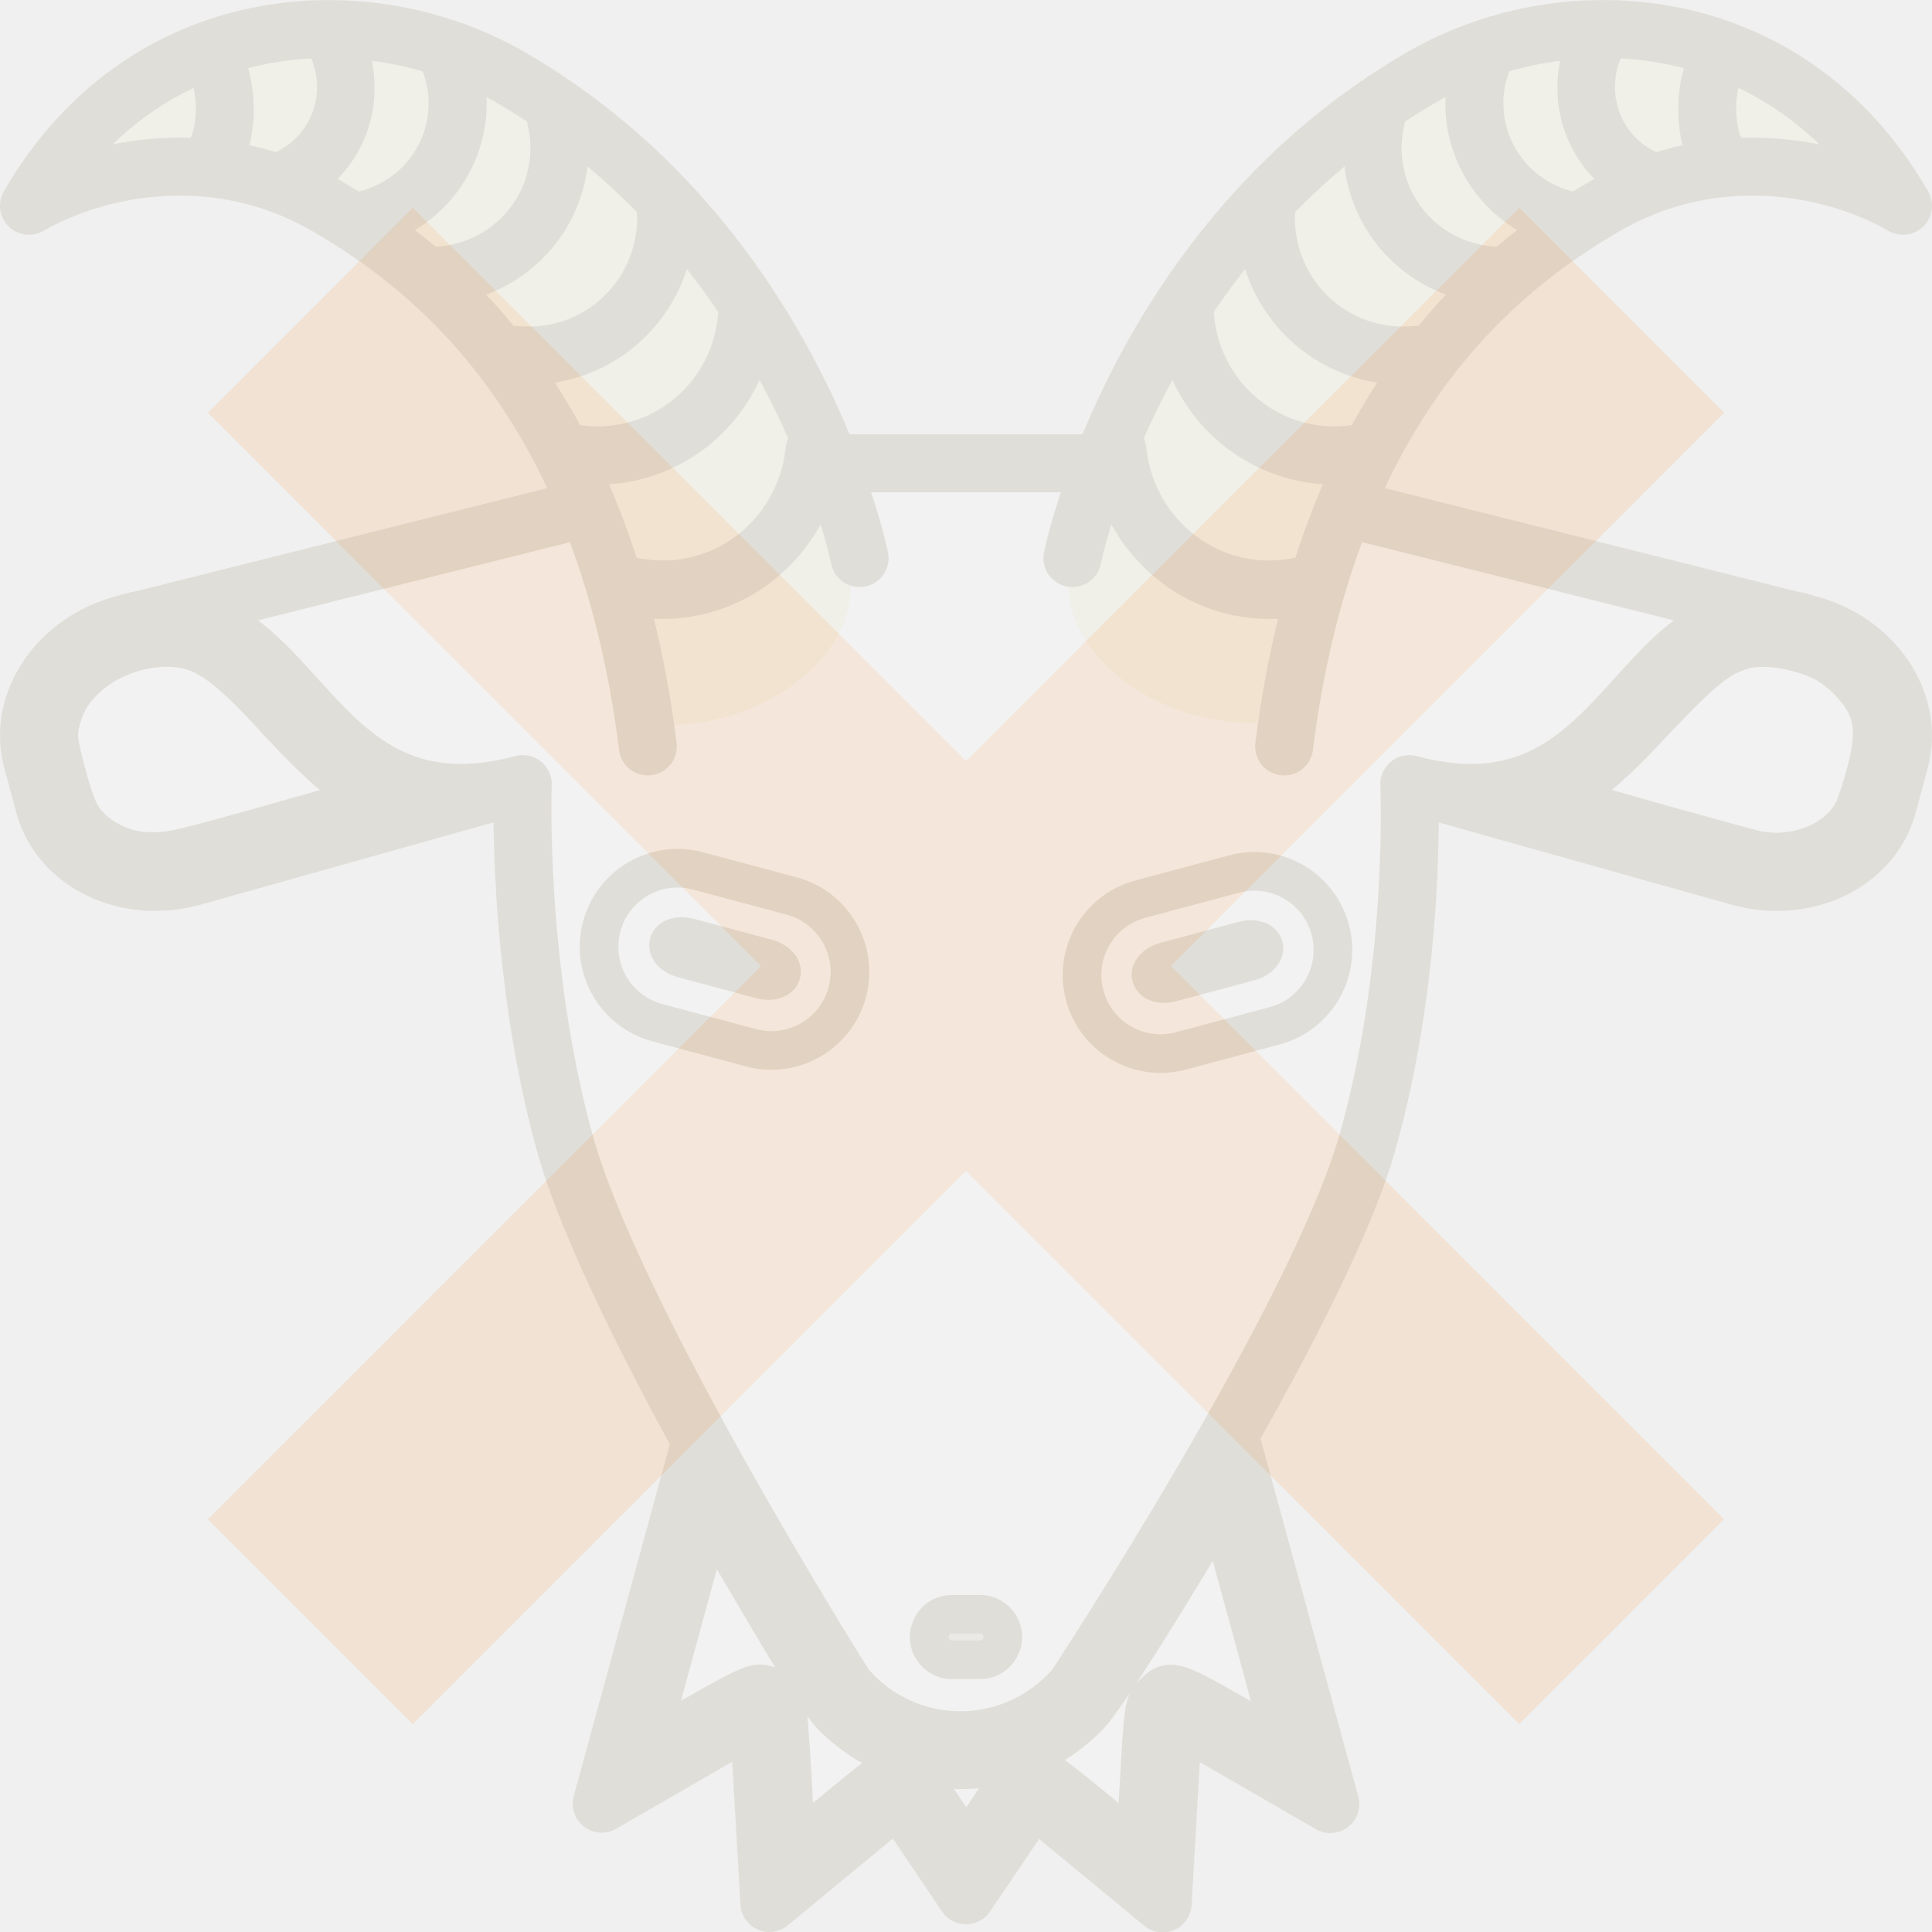
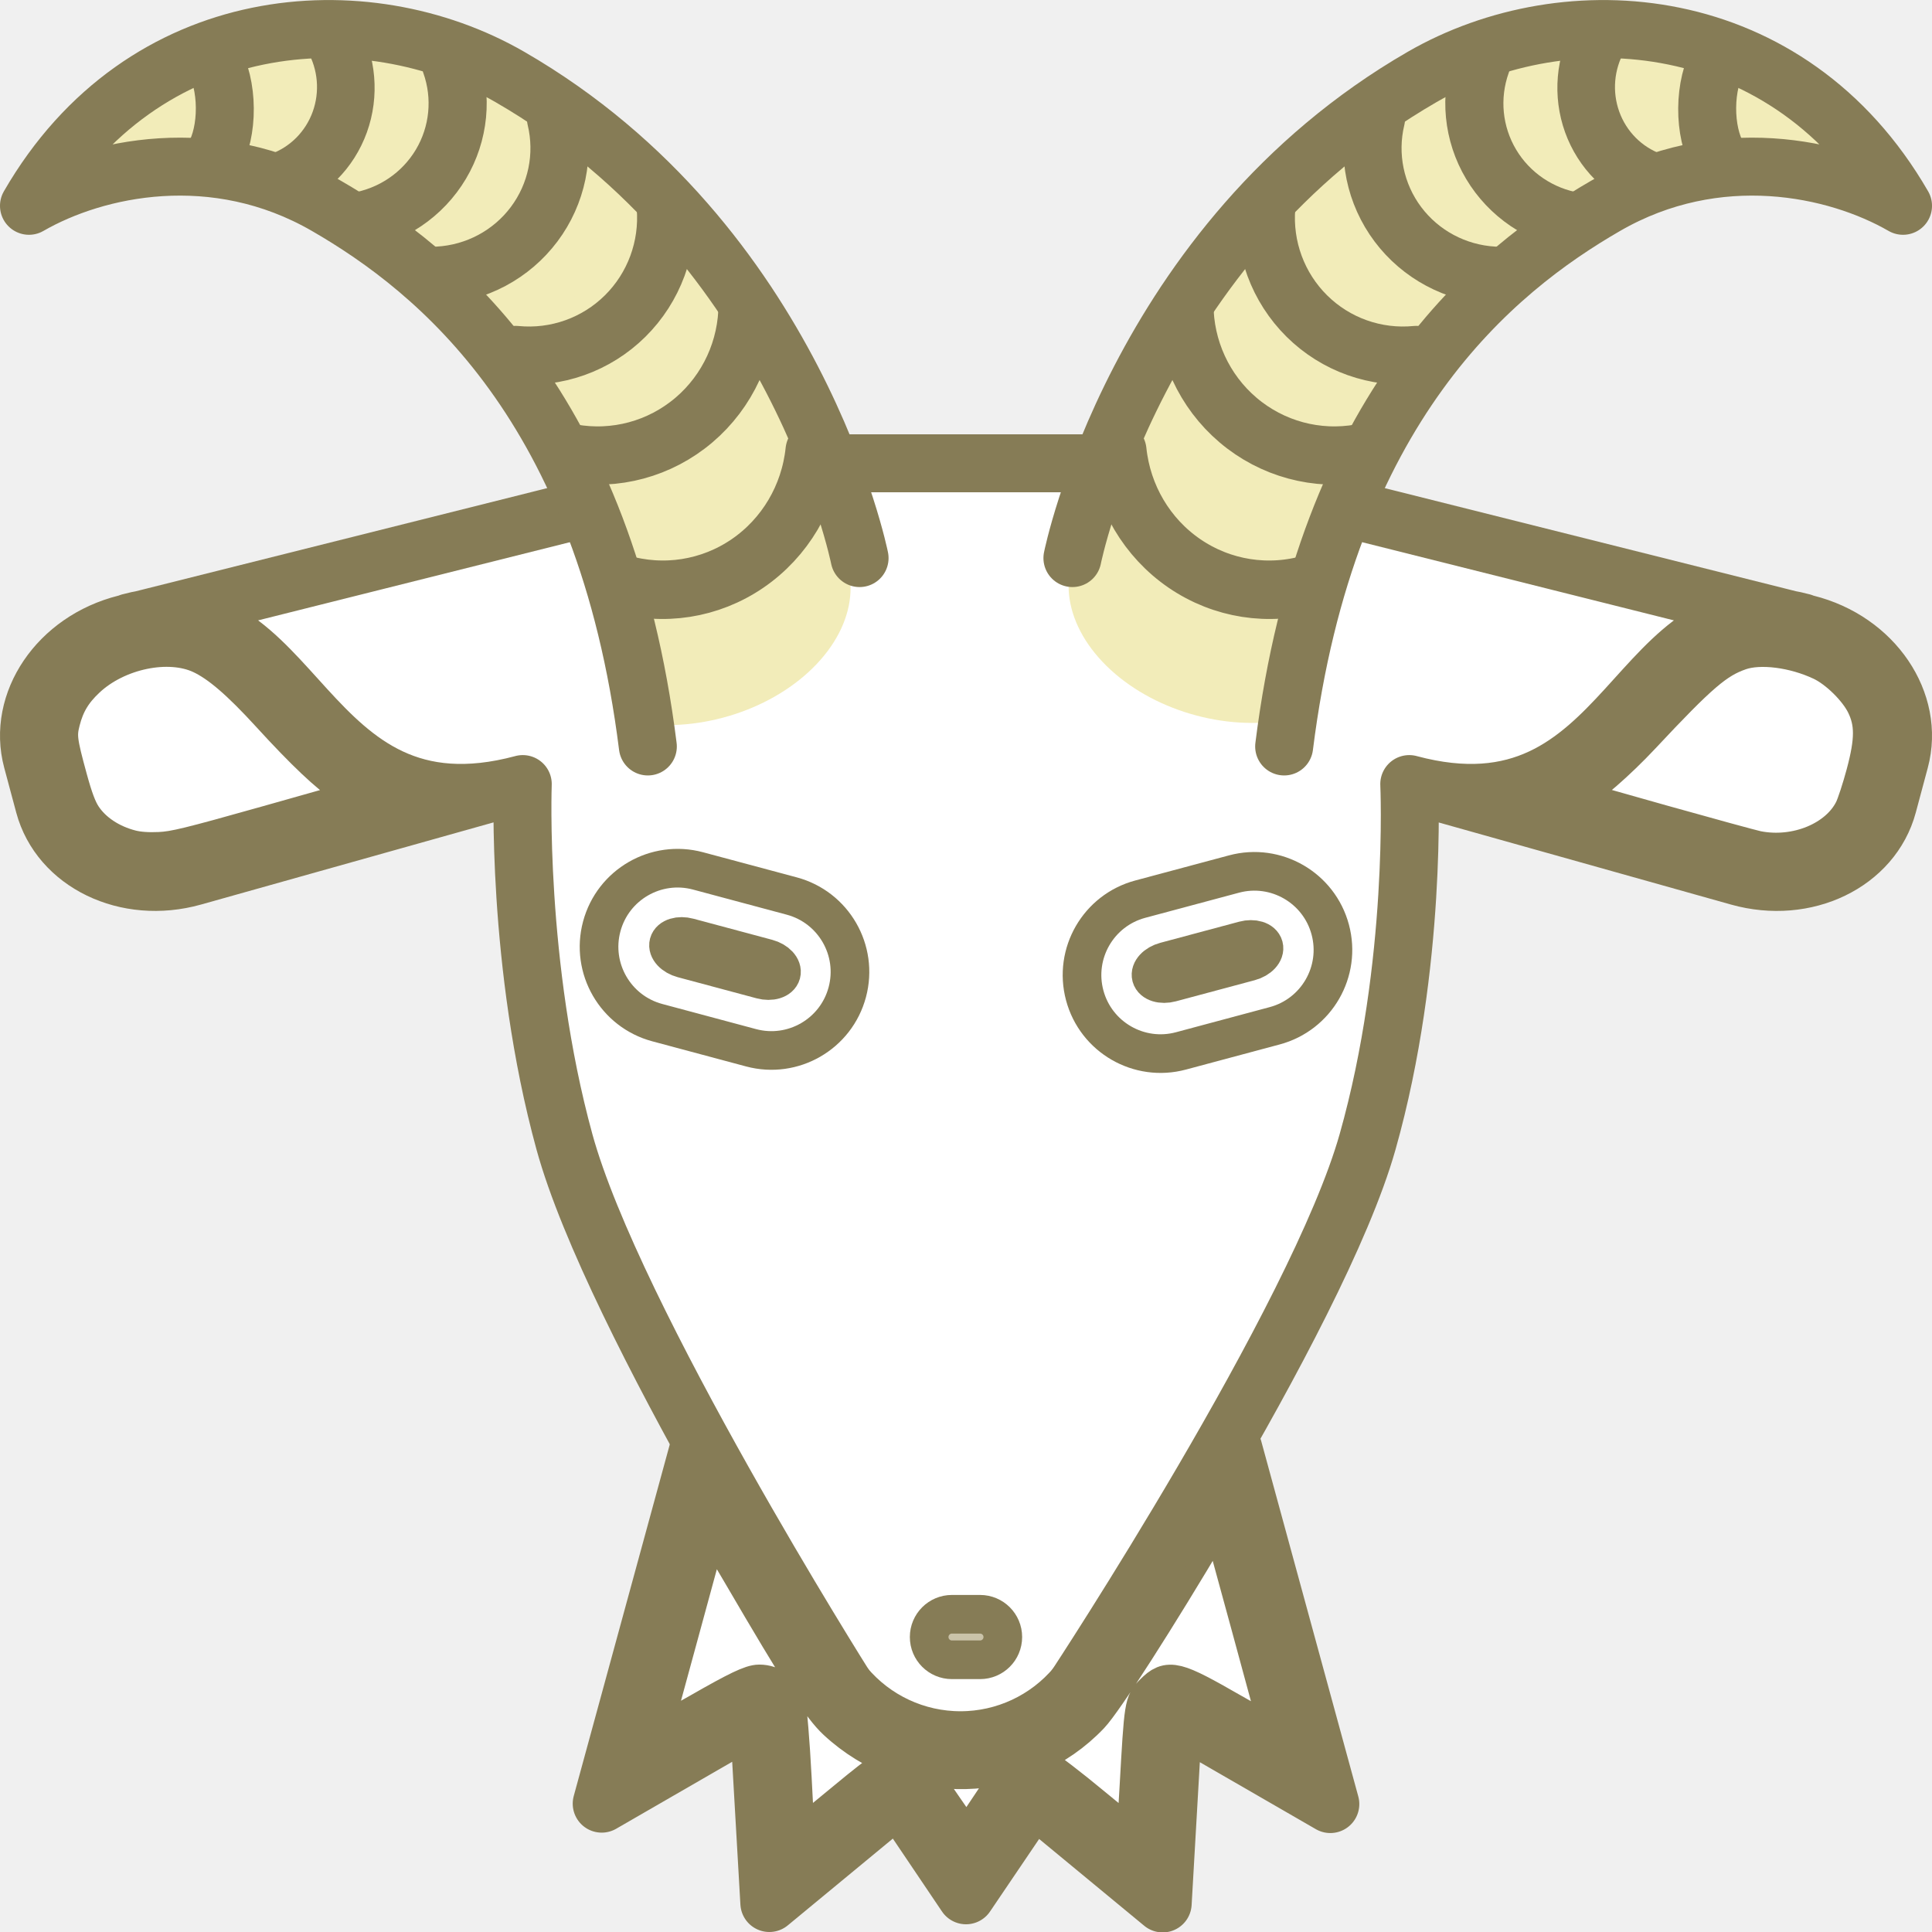
<svg xmlns="http://www.w3.org/2000/svg" height="500" viewBox="0 0 132.292 132.292" width="500">
-   <path d="m30.044-9.922h127v19.844h-127zm53.578 73.422v-127h19.844v127z" fill="#ff7b00" opacity=".12" transform="matrix(.7071068 .7071068 -.7071068 .7071068 0 0)" />
-   <g opacity=".15" transform="translate(0 -164.7083)">
+   <g transform="translate(0 -164.7083)">
    <g stroke-linecap="round" stroke-linejoin="round">
      <path d="m205.043 459.965c-.481-9.211-1.197-17.776-1.59-19.034-.966-3.086-3.735-5.138-6.932-5.138-1.998 0-5.558 1.701-15.537 7.426-7.12 4.084-12.794 7.027-12.608 6.541.185-.487 3.578-12.817 7.538-27.401 3.961-14.584 7.368-27.084 7.572-27.779.255-.868 2.871 3.017 8.369 12.429 15.451 26.452 20.725 34.632 24.714 38.33 18.874 17.5 48.116 16.817 65.531-1.529 3.532-3.721 17.273-25.154 31.079-48.477l2.394-4.044 7.965 29.146c4.381 16.03 7.972 29.357 7.98 29.615.008.258-5.762-2.845-12.821-6.894-14.721-8.444-16.247-8.827-20.044-5.03-2.68 2.68-2.69 2.747-3.935 24.878-.415 7.382-.813 13.47-.885 13.529-.072.059-5.062-3.987-11.09-8.99s-11.851-9.466-12.941-9.918c-1.512-.626-2.649-.621-4.794.021-2.528.757-3.399 1.73-8.625 9.629-3.197 4.833-5.992 8.795-6.209 8.804-.218.01-2.732-3.403-5.587-7.584-6.629-9.708-7.522-10.666-10.448-11.215-3.393-.637-4.854.206-15.219 8.777-5.032 4.161-10.015 8.26-11.075 9.109l-1.927 1.544-.874-16.747z" fill="#fff" stroke="#867c56" stroke-width="10" transform="matrix(.2645833 0 0 .2645833 0 164.7083)" />
      <path d="m33.926 219.804c-5.435-1.381-9.979-4.403-12.599-8.379-1.239-1.88-2.294-4.685-3.714-9.876-2.646-9.672-2.833-11.187-1.855-15.004 1.156-4.513 3.045-7.654 6.605-10.984 7.884-7.375 21.272-10.145 29.771-6.159 4.701 2.205 10.05 6.796 17.821 15.296 9.034 9.882 14.904 15.432 20.02 18.931 3.164 2.165 3.925 2.896 3.23 3.107-.499.152-11.371 3.223-24.158 6.825-20.11 5.664-23.858 6.577-27.75 6.76-2.957.139-5.484-.039-7.37-.518z" fill="#fff" stroke="#867c56" stroke-width="10" transform="matrix(.2645833 0 0 .2645833 0 164.7083)" />
      <path d="m242.296 442.071c-5.447-1.182-11.855-4.621-15.594-8.371-2.887-2.895-21.064-33.137-35.402-58.901-20.008-35.952-32.97-63.957-37.955-82-6.064-21.952-9.592-48.642-10.216-77.29l-.333-15.29-1.366-1.79c-.821-1.076-2.263-2.133-3.614-2.649-2.074-.792-2.489-.798-5.384-.081-11.366 2.818-20.736 2.207-28.843-1.881-5.258-2.652-9.371-5.963-15.793-12.713-3.3-3.469-9.183-9.51-13.073-13.426l-7.073-7.12 1.823-.482c1.003-.265 18.585-4.664 39.073-9.775 20.488-5.111 37.628-9.407 38.09-9.546.692-.208 1.237.965 3.09 6.644 4.186 12.834 7.699 28.179 9.636 42.079.91 6.531 1.64 8.267 4.308 10.243 3.032 2.246 8.534.849 10.603-2.692.96-1.644 1.118-3.848.631-8.827-.085-.864 4.299-5.019 20.876-19.787l20.983-18.693 1.767 1.208c1.445.988 2.231 1.17 4.313 1.002 4.305-.347 7.204-3.327 7.204-7.405 0-1.763-1.97-9.81-3.453-14.107l-.993-2.875h24.223c13.323 0 24.223.123 24.223.274s-.81 3.019-1.8 6.375-1.912 7.564-2.049 9.351c-.216 2.831-.096 3.476.935 5 1.663 2.458 4.086 3.605 7.076 3.348 1.33-.115 3.003-.649 3.728-1.19l1.316-.982 21.022 18.731c11.562 10.302 21.017 18.869 21.012 19.038-.006.169-.186 1.712-.4 3.429-.66 5.295 1.801 9.037 6.531 9.931 1.983.375 5.862-1.413 7.265-3.348.632-.872 1.262-3.486 1.927-8 2.262-15.342 6.981-35.275 10.772-45.502.99-2.67 1.48-3.424 2.102-3.237.447.134 18.024 4.531 39.062 9.771 21.038 5.24 38.639 9.692 39.115 9.894.711.302.264.893-2.5 3.311-1.851 1.619-6.827 6.678-11.059 11.242-13.609 14.681-19.842 19.318-29.057 21.618-4.368 1.09-13.332.876-19.664-.47l-5.414-1.151-2.31 1.159c-4.41 2.213-4.316 1.819-4.692 19.82-.547 26.169-3.058 47.18-8.187 68.502-2.361 9.815-3.866 14.585-7.343 23.28-10.659 26.652-35.257 71.226-64.124 116.198-7.263 11.315-10.326 14.055-19.255 17.221-3.117 1.105-12.393 1.641-15.761.91zm16.004-8.454c2.445-1.111 4.93-3.846 5.749-6.328.335-1.015.513-3.173.396-4.795-.28-3.873-2.161-6.626-5.84-8.548-2.483-1.297-3.089-1.396-8.491-1.392-5.066.004-6.141.157-8.318 1.184-4.283 2.02-6.321 5.271-6.321 10.081 0 4.266 2.616 8.22 6.571 9.934 2.689 1.165 13.593 1.074 16.254-.135zm60.931-159.902c8.319-2.222 15.202-4.351 17.003-5.26 3.9-1.969 8.781-6.671 10.74-10.346 3.019-5.664 3.885-12.725 2.305-18.791-2.196-8.429-9.106-15.446-17.699-17.97-5.675-1.667-9.825-1.181-25.284 2.957-16.084 4.306-19.718 5.832-23.876 10.023-4.957 4.997-7.358 10.864-7.368 18.006-.022 14.852 12.433 26.57 26.974 25.379 1.776-.146 9.519-1.944 17.206-3.998zm-113.456 2.569c16.006-4.169 23.889-21.762 16.425-36.656-2.119-4.228-6.784-8.719-11.214-10.796-5.459-2.56-31.114-9.283-35.422-9.283-6.93 0-13.033 2.54-18.022 7.5-5.316 5.285-7.497 10.609-7.497 18.302 0 9.484 5.229 18.01 13.664 22.277 2.345 1.186 21.33 6.678 30.642 8.864 3.068.72 8.219.626 11.424-.209z" fill="#fff" stroke="#fff" stroke-width="10" transform="matrix(.2645833 0 0 .2645833 0 164.7083)" />
      <path d="m454.717 220.028c-2.786-.551-47.227-13.003-48.131-13.485-.537-.287-.347-.567.777-1.149 3.637-1.881 11.067-8.335 17.465-15.172 14.939-15.962 19.198-19.61 25.403-21.754 5.282-1.826 14.144-.703 21.316 2.7 4.16 1.974 9.279 7.012 11.255 11.077 2.326 4.785 2.319 9.292-.028 18.054-1.031 3.85-2.42 8.093-3.086 9.428-3.899 7.817-14.799 12.313-24.97 10.301z" fill="#fff" stroke="#867c56" stroke-width="10" transform="matrix(.2645833 0 0 .2645833 0 164.7083)" />
      <path d="m47.848 263.876-6.647 24.336 10.732-6.196.747 13 8.879-7.334 4.588 6.805 4.588-6.777 8.879 7.334.747-13 10.732 6.196-6.647-24.336" fill="none" stroke="#867c56" stroke-width="3.969" />
    </g>
    <path d="m2.492 208.498a10.914 7.772 0 0 1 -2.878 8.993 10.914 7.772 0 0 1 -12.915.702l5.788-6.589z" fill="#f2ecb9" transform="matrix(.9659258 -.258819 .258819 .9659258 0 0)" />
    <path d="m8.878 207.326c11.627-3.116 11.584 15.181 26.918 11.072m87.62-11.072c-11.627-3.116-11.584 15.181-26.918 11.072m0 0 22.563 6.338c4.58 1.287 9.146-.955 10.204-4.902l.822-3.067c1.058-3.947-1.771-8.19-6.386-9.347l-43.813-10.987m-22.025 83.749s-15.889-25.172-19.214-37.29c-3.324-12.118-2.853-24.495-2.853-24.495m16.611-21.964h27.48m16.611 21.964s.58 12.339-2.853 24.495c-3.433 12.156-19.974 37.29-19.974 37.29m-37.876-61.785-22.563 6.338c-4.58 1.287-9.146-.955-10.204-4.902l-.822-3.067c-1.058-3.947 1.771-8.19 6.386-9.347l43.813-10.987" fill="none" stroke="#867c56" stroke-linecap="round" stroke-miterlimit="5.767" stroke-width="3.969" />
    <path d="m73.672 280.183a10.319 10.319 0 0 1 -7.905 3.686 10.319 10.319 0 0 1 -7.905-3.686" style="fill:none;stroke:#867c56;stroke-width:3.969;stroke-linecap:round;stroke-linejoin:round;stroke-miterlimit:19.9" />
    <path d="m-124.405 174.34a10.914 7.772 0 0 1 -2.878 8.993 10.914 7.772 0 0 1 -12.915.702l5.788-6.589z" fill="#f2ecb9" transform="matrix(-.9659258 -.258819 -.258819 .9659258 0 0)" />
    <g stroke="#867c56" stroke-linecap="round" stroke-linejoin="round">
      <path d="m87.931 215.822c2.925-23.329 14.378-32.611 22.015-37.021s15.793-2.637 20.362 0c-7.79-13.493-23.02-14.544-32.929-8.823-19.613 11.324-23.946 32.944-23.946 32.944" fill="#f2ecb9" stroke-miterlimit="5.767" stroke-width="3.969" />
      <path d="m44.361 215.822c-2.925-23.329-14.378-32.611-22.015-37.021s-15.793-2.637-20.362 0c7.79-13.493 23.02-14.544 32.929-8.823 19.613 11.324 23.946 32.944 23.946 32.944" fill="#f2ecb9" stroke-miterlimit="5.767" stroke-width="3.969" />
      <rect fill="#fff" height="10.758" rx="5.379" stroke-miterlimit="30.5" stroke-width="2.646" transform="matrix(.9659258 .258819 -.258819 .9659258 0 0)" width="17.406" x="98.848" y="204.328" />
      <rect fill="#fff" height="1.5" rx="1.194" ry=".75" stroke-miterlimit="30.5" stroke-width="2.646" transform="matrix(.9659258 .258819 -.258819 .9659258 0 0)" width="7.977" x="103.581" y="208.894" />
      <rect fill="#fff" height="10.758" rx="5.379" stroke-miterlimit="30.5" stroke-width="2.646" transform="matrix(.9659258 -.258819 .258819 .9659258 0 0)" width="17.406" x="11.474" y="238.775" />
      <rect fill="#fff" height="1.5" rx="1.194" ry=".75" stroke-miterlimit="30.5" stroke-width="2.646" transform="matrix(.9659258 -.258819 .258819 .9659258 0 0)" width="7.977" x="16.207" y="243.341" />
      <rect fill="#cac3a9" height="3.117" rx="1.558" stroke-width="2.646" width="5.043" x="63.624" y="275.244" />
      <g fill="#f2ecb9" stroke-miterlimit="5.767">
        <path d="m-60.601 192.968a10.516 10.633 0 0 1 -8.056 3.798 10.516 10.633 0 0 1 -8.056-3.798" stroke-width="3.969" transform="matrix(.8256883 -.5641266 .5482195 .8363345 0 0)" />
        <path d="m-79.134 174.536a10.316 10.369 0 0 1 -7.903 3.704 10.316 10.369 0 0 1 -7.903-3.704" stroke-width="3.969" transform="matrix(.7622374 -.6472976 .6387792 .7693901 0 0)" />
        <path d="m-92.502 159.175a9.422 9.462 0 0 1 -7.218 3.38 9.422 9.462 0 0 1 -7.218-3.38" stroke-width="3.969" transform="matrix(.7106899 -.7035054 .6993115 .7148171 0 0)" />
        <path d="m-116.334 134.166a8.774 8.821 0 0 1 -6.721 3.151 8.774 8.821 0 0 1 -6.721-3.151" stroke-width="3.969" transform="matrix(.6001064 -.7999202 .8041135 .5944759 0 0)" />
        <path d="m-130.099 113.081a8.234 8.298 0 0 1 -6.307 2.964 8.234 8.298 0 0 1 -6.307-2.964" stroke-width="3.969" transform="matrix(.5121389 -.8589026 .8621359 .5066771 0 0)" />
        <path d="m-148.125 78.151a6.875 6.833 0 0 1 -5.266 2.441 6.875 6.833 0 0 1 -5.266-2.441" stroke-width="3.969" transform="matrix(.3391144 -.9407452 .9341449 .356894 0 0)" />
        <path d="m-168.665 13.28a4.37 2.157 0 0 1 -3.348.771 4.37 2.157 0 0 1 -3.348-.771" stroke-width="3.969" transform="matrix(-.00780929 -.9999695 .9999787 .00652413 0 0)" />
        <path d="m-171.262 118.325a10.516 10.633 0 0 1 -8.056 3.798 10.516 10.633 0 0 1 -8.056-3.798" stroke-width="3.969" transform="matrix(-.8256883 -.5641266 -.5482195 .8363345 0 0)" />
        <path d="m-180.924 88.899a10.316 10.369 0 0 1 -7.903 3.704 10.316 10.369 0 0 1 -7.903-3.704" stroke-width="3.969" transform="matrix(-.7622374 -.6472976 -.6387792 .7693901 0 0)" />
        <path d="m-187.068 66.105a9.422 9.462 0 0 1 -7.218 3.38 9.422 9.462 0 0 1 -7.218-3.38" stroke-width="3.969" transform="matrix(-.7106899 -.7035054 -.6993115 .7148171 0 0)" />
        <path d="m-194.981 28.341a8.774 8.821 0 0 1 -6.721 3.151 8.774 8.821 0 0 1 -6.721-3.151" stroke-width="3.969" transform="matrix(-.6001064 -.7999202 -.8041135 .5944759 0 0)" />
        <path d="m-197.13-.547a8.234 8.298 0 0 1 -6.307 2.964 8.234 8.298 0 0 1 -6.307-2.964" stroke-width="3.969" transform="matrix(-.5121389 -.8589026 -.8621359 .5066771 0 0)" />
        <path d="m-195.347-46.324a6.875 6.833 0 0 1 -5.266 2.441 6.875 6.833 0 0 1 -5.266-2.441" stroke-width="3.969" transform="matrix(-.3391144 -.9407452 -.9341449 .356894 0 0)" />
        <path d="m-169.528-119.021a4.37 2.157 0 0 1 -3.348.771 4.37 2.157 0 0 1 -3.348-.771" stroke-width="3.969" transform="matrix(.00780929 -.9999695 -.9999787 .00652413 0 0)" />
      </g>
    </g>
  </g>
</svg>
